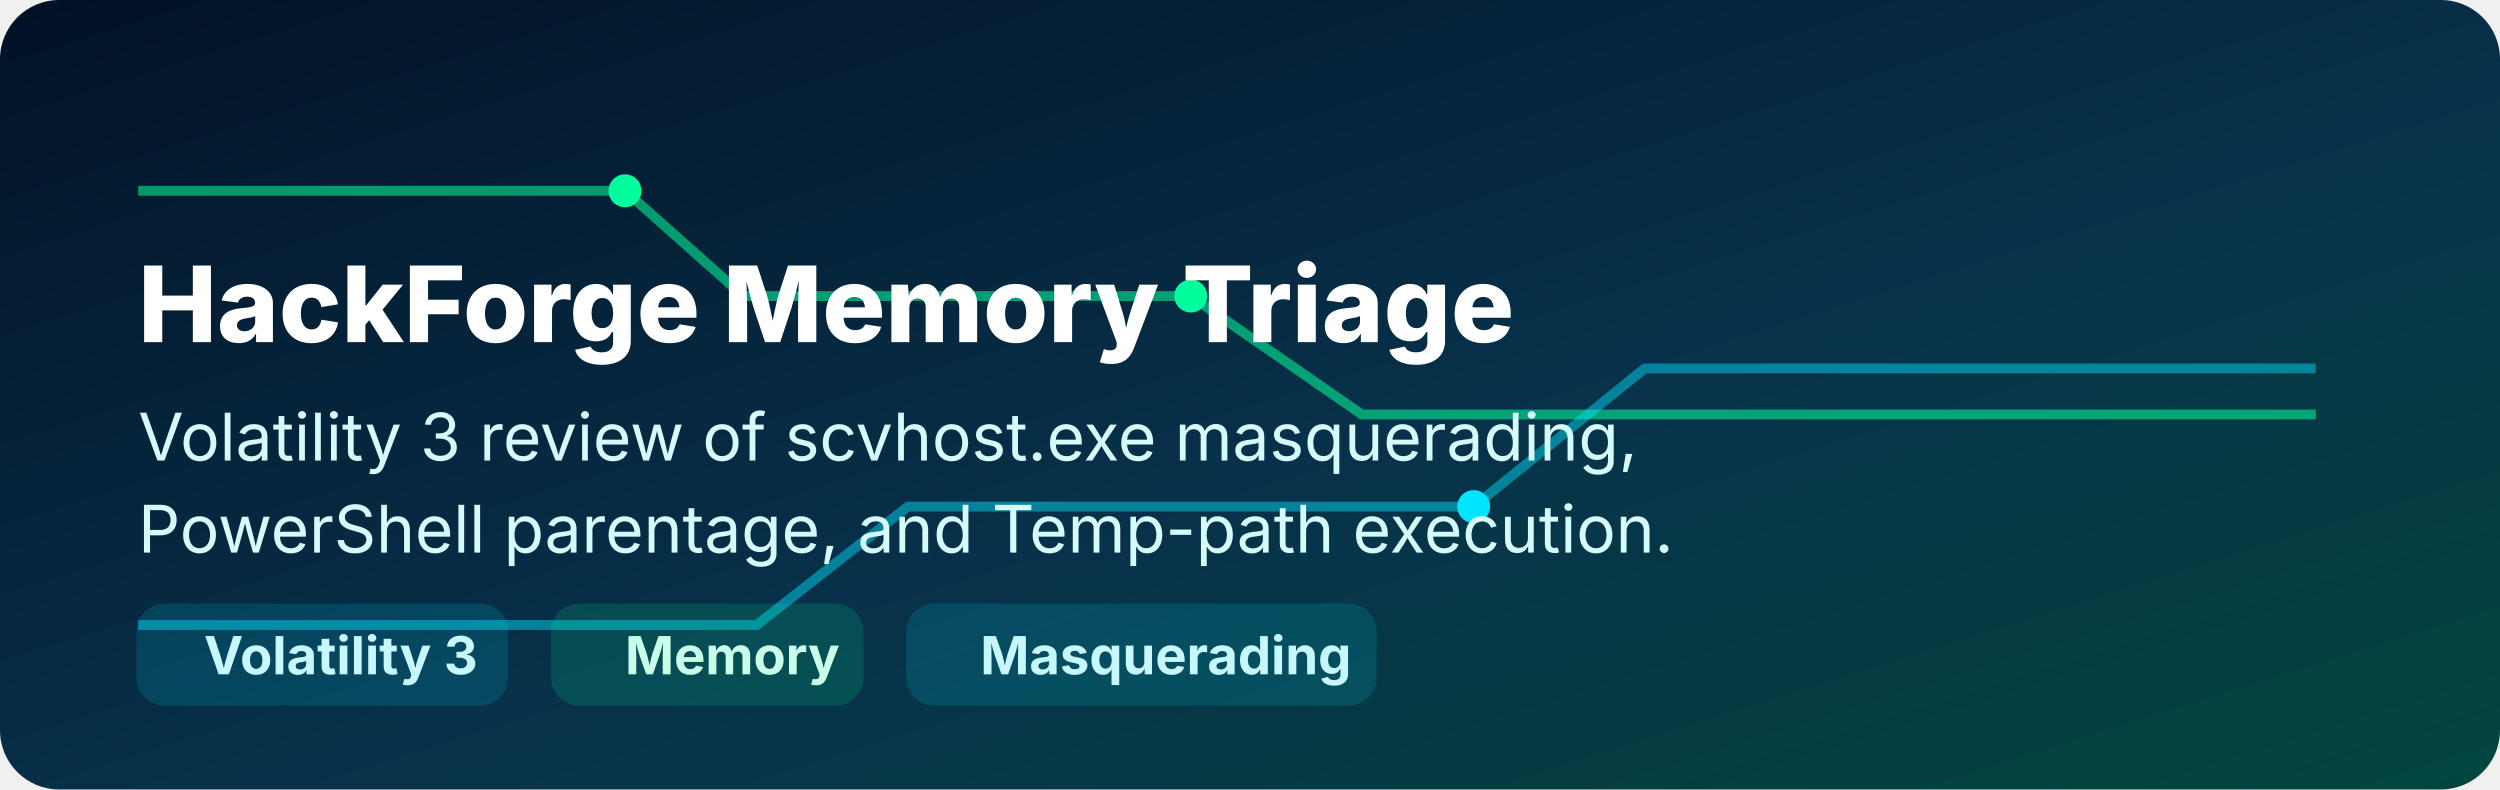
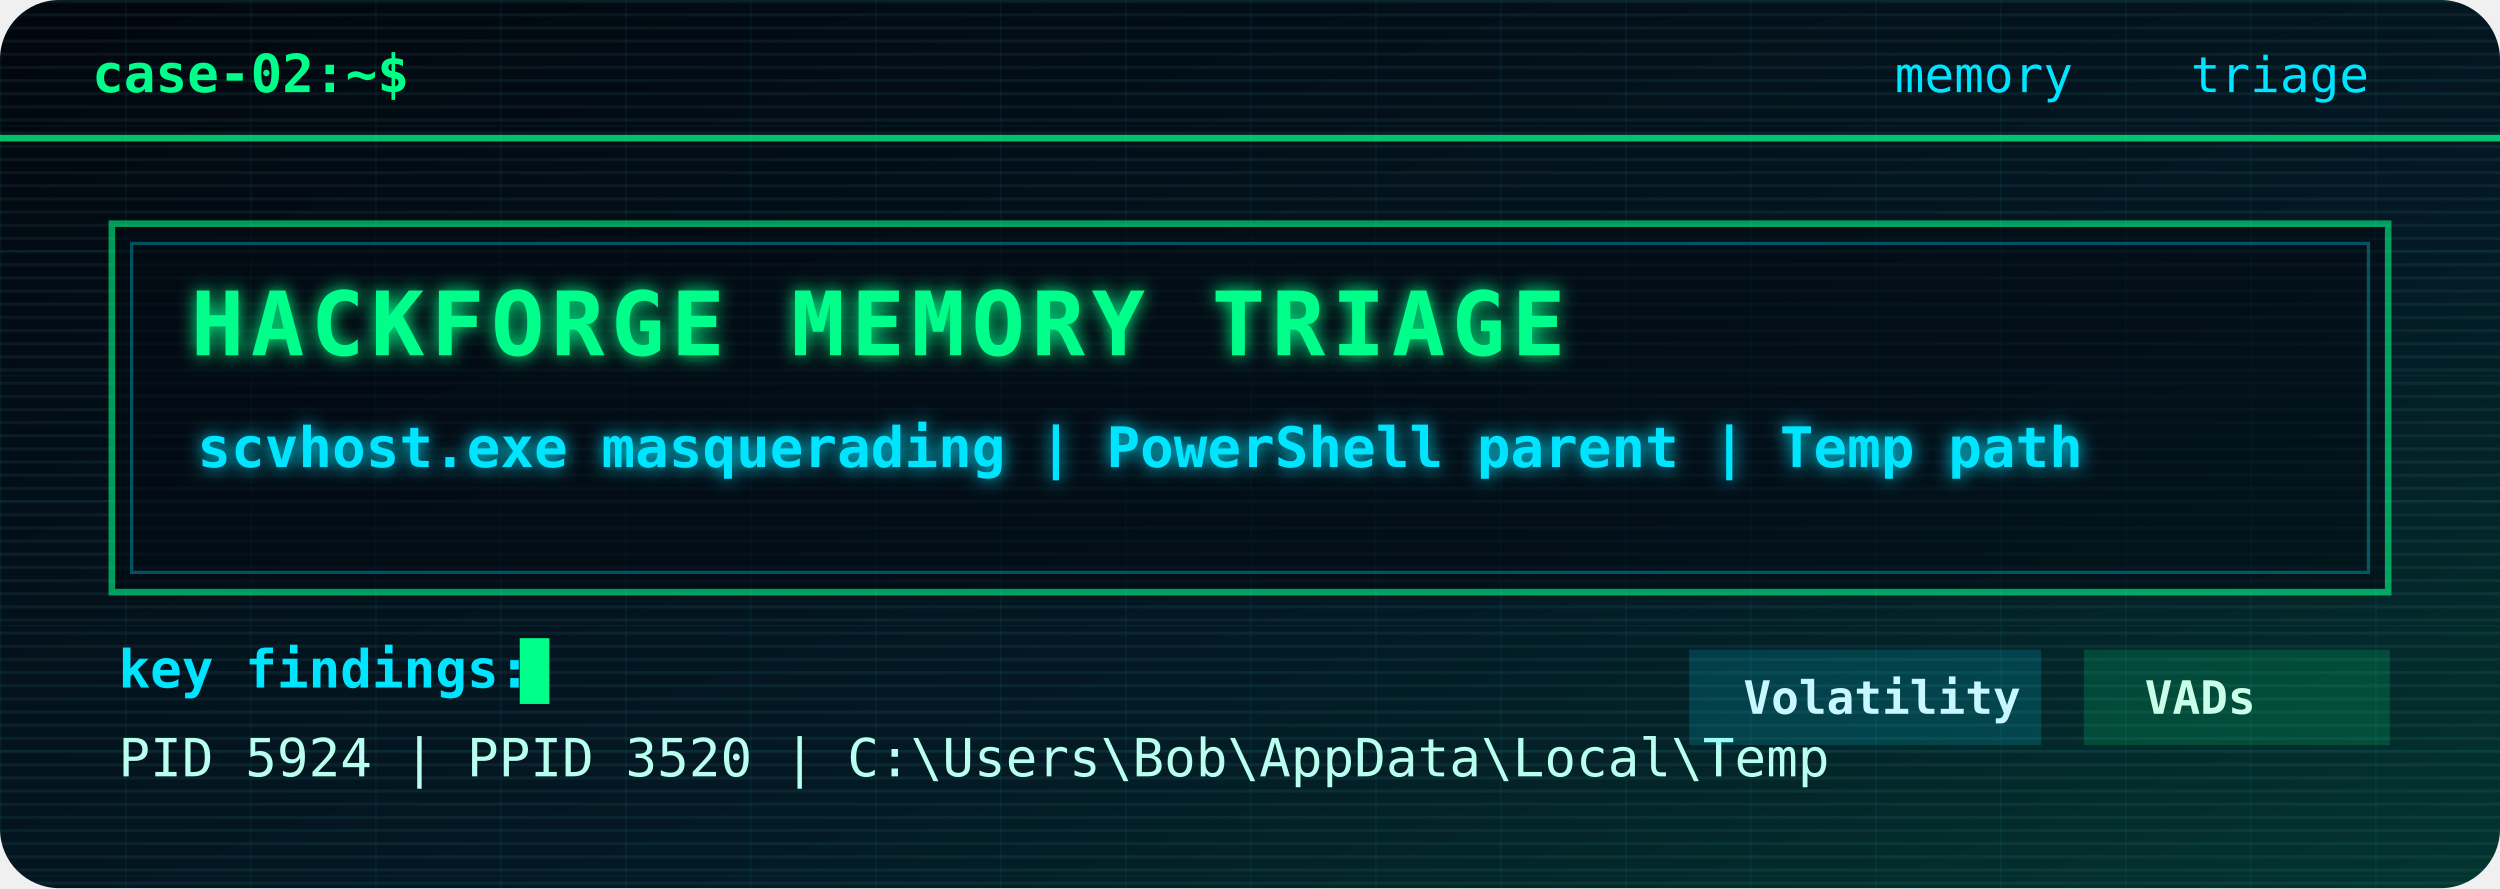
- <svg xmlns="http://www.w3.org/2000/svg" width="760" height="240" viewBox="0 0 760 240" role="img" aria-labelledby="title desc">
+ <svg xmlns="http://www.w3.org/2000/svg" width="760" height="270" viewBox="0 0 760 270" role="img" aria-labelledby="title desc">
  <defs>
    <linearGradient id="bg" x1="0" y1="0" x2="1" y2="1">
-       <stop offset="0" stop-color="#021125" />
-       <stop offset="0.55" stop-color="#07314a" />
-       <stop offset="1" stop-color="#03463e" />
+       <stop offset="0" stop-color="#02060d" />
+       <stop offset="0.62" stop-color="#031924" />
+       <stop offset="1" stop-color="#03352f" />
    </linearGradient>
-     <linearGradient id="line" x1="0" y1="0" x2="1" y2="0">
-       <stop offset="0" stop-color="#00e5ff" />
-       <stop offset="1" stop-color="#00ff9c" />
-     </linearGradient>
+     <pattern id="scanlines" width="4" height="4" patternUnits="userSpaceOnUse">
+       <rect width="4" height="1" fill="#8bfaff" opacity="0.055" />
+     </pattern>
+     <pattern id="grid" width="38" height="38" patternUnits="userSpaceOnUse">
+       <path d="M 38 0 L 0 0 0 38" fill="none" stroke="#00e5ff" stroke-opacity="0.055" stroke-width="1" />
+     </pattern>
+     <filter id="glow" x="-20%" y="-20%" width="140%" height="140%">
+       <feGaussianBlur stdDeviation="2.8" result="blur" />
+       <feMerge>
+         <feMergeNode in="blur" />
+         <feMergeNode in="SourceGraphic" />
+       </feMerge>
+     </filter>
  </defs>
-   <rect width="760" height="240" rx="18" fill="url(#bg)" />
-   <path d="M42 58 H190 L226 90 H362 L414 126 H704" fill="none" stroke="#00ff9c" stroke-width="3" stroke-opacity="0.55" />
-   <path d="M42 190 H230 L276 154 H448 L500 112 H704" fill="none" stroke="#00e5ff" stroke-width="3" stroke-opacity="0.45" />
-   <circle cx="190" cy="58" r="5" fill="#00ff9c" />
-   <circle cx="362" cy="90" r="5" fill="#00ff9c" />
-   <circle cx="448" cy="154" r="5" fill="#00e5ff" />
-   <text x="42" y="104" fill="#ffffff" font-family="Inter, Segoe UI, Arial, sans-serif" font-size="32" font-weight="800">HackForge Memory Triage</text>
-   <text x="42" y="140" fill="#d5fbff" font-family="Inter, Segoe UI, Arial, sans-serif" font-size="20">
-     <tspan x="42" dy="0">Volatility 3 review of scvhost.exe masquerading,</tspan>
-     <tspan x="42" dy="28">PowerShell parentage, and Temp-path execution.</tspan>
-   </text>
-   <g font-family="Inter, Segoe UI, Arial, sans-serif" font-size="16" font-weight="700">
-     <rect x="42" y="184" width="112" height="30" rx="8" fill="#00e5ff" opacity="0.14" stroke="#00e5ff" />
-     <text x="62" y="205" fill="#c8f8ff">Volatility 3</text>
-     <rect x="168" y="184" width="94" height="30" rx="8" fill="#00ff9c" opacity="0.14" stroke="#00ff9c" />
-     <text x="190" y="205" fill="#c9ffe8">Memory</text>
-     <rect x="276" y="184" width="142" height="30" rx="8" fill="#00e5ff" opacity="0.14" stroke="#00e5ff" />
-     <text x="298" y="205" fill="#c8f8ff">Masquerading</text>
+   <rect width="760" height="270" rx="18" fill="url(#bg)" />
+   <rect width="760" height="270" rx="18" fill="url(#grid)" />
+   <rect width="760" height="270" rx="18" fill="url(#scanlines)" />
+   <line x1="0" y1="42" x2="760" y2="42" stroke="#00ff8a" stroke-width="2" opacity="0.75" />
+   <text x="28" y="28" fill="#00ff8a" font-family="Fira Code, SFMono-Regular, Consolas, monospace" font-size="16" font-weight="700">case-02:~$</text>
+   <text x="576" y="28" fill="#00e5ff" font-family="Fira Code, SFMono-Regular, Consolas, monospace" font-size="15">memory</text>
+   <text x="666" y="28" fill="#00e5ff" font-family="Fira Code, SFMono-Regular, Consolas, monospace" font-size="15">triage</text>
+   <rect x="34" y="68" width="692" height="112" fill="#020911" opacity="0.58" stroke="#00ff8a" stroke-width="2" />
+   <rect x="40" y="74" width="680" height="100" fill="none" stroke="#00e5ff" stroke-opacity="0.32" />
+   <g font-family="Fira Code, SFMono-Regular, Consolas, monospace" filter="url(#glow)">
+     <text x="58" y="108" fill="#00ff8a" font-size="27" font-weight="800" letter-spacing="2">HACKFORGE MEMORY TRIAGE</text>
+     <text x="60" y="142" fill="#00e5ff" font-size="17" font-weight="700">scvhost.exe masquerading | PowerShell parent | Temp path</text>
+   </g>
+   <g font-family="Fira Code, SFMono-Regular, Consolas, monospace" font-size="16">
+     <text x="36" y="209" fill="#00e5ff" font-weight="700">key findings:</text>
+     <rect x="158" y="194" width="9" height="20" fill="#00ff8a" />
+     <text x="36" y="236" fill="#b9fff0">PID 5924 | PPID 3520 | C:\Users\Bob\AppData\Local\Temp</text>
+   </g>
+   <g font-family="Fira Code, SFMono-Regular, Consolas, monospace" font-size="14" font-weight="700">
+     <rect x="514" y="198" width="106" height="28" fill="#00e5ff" opacity="0.16" stroke="#00e5ff" />
+     <text x="530" y="217" fill="#c8f8ff">Volatility</text>
+     <rect x="634" y="198" width="92" height="28" fill="#00ff8a" opacity="0.16" stroke="#00ff8a" />
+     <text x="652" y="217" fill="#c9ffe8">VADs</text>
  </g>
</svg>
